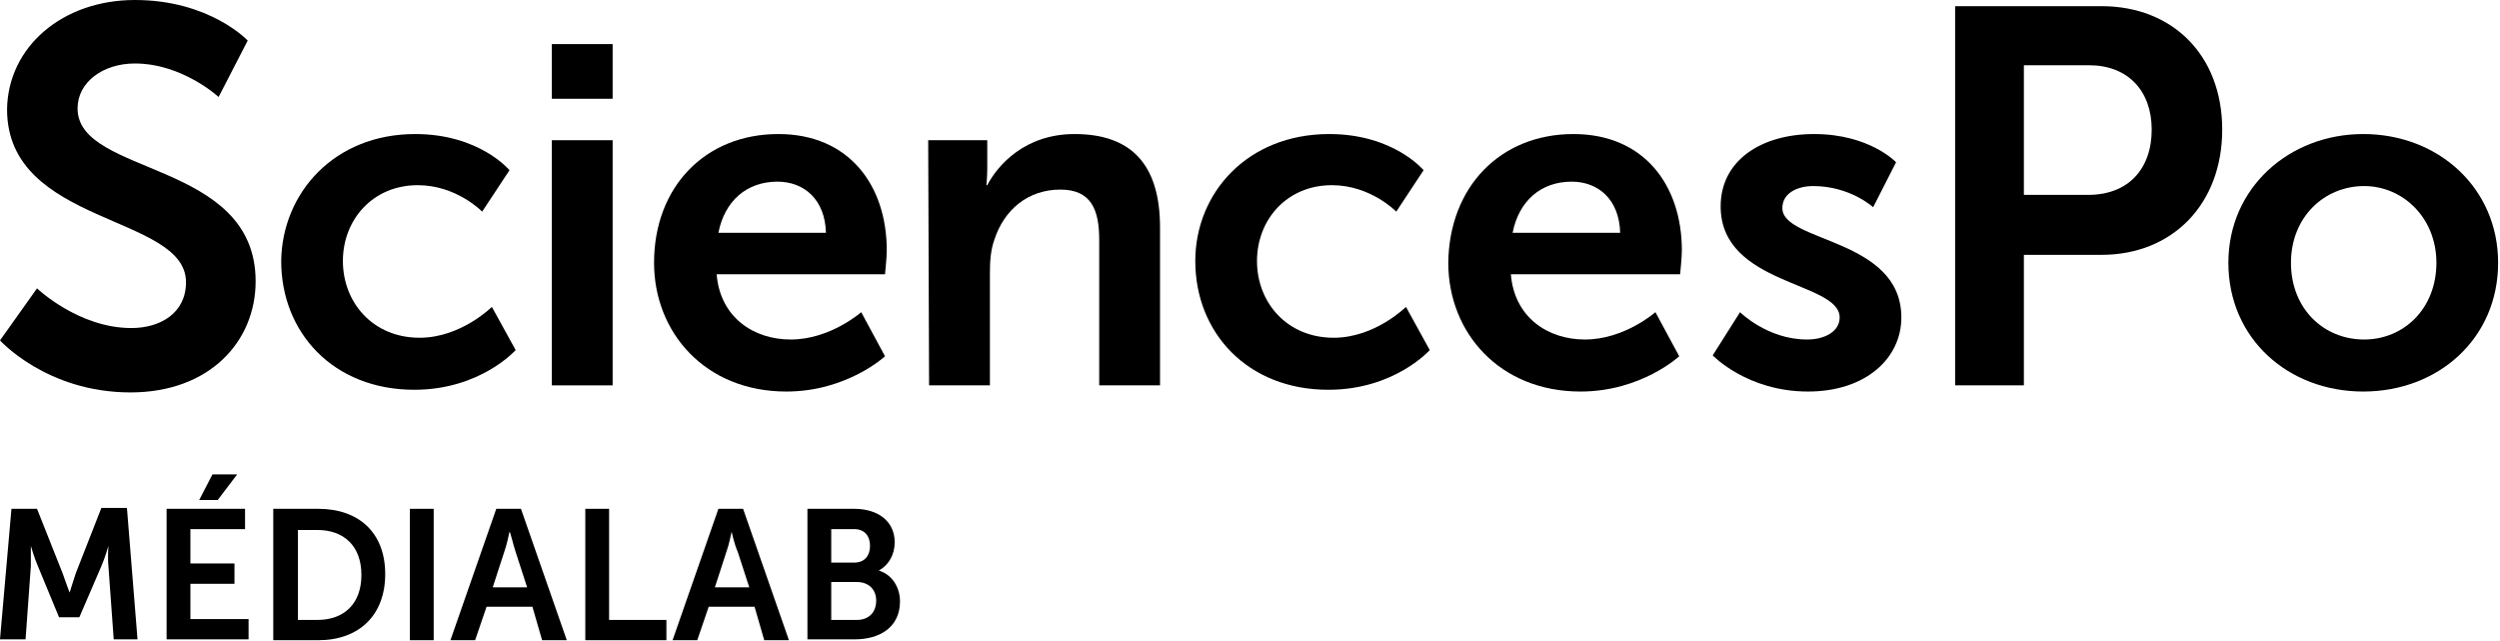
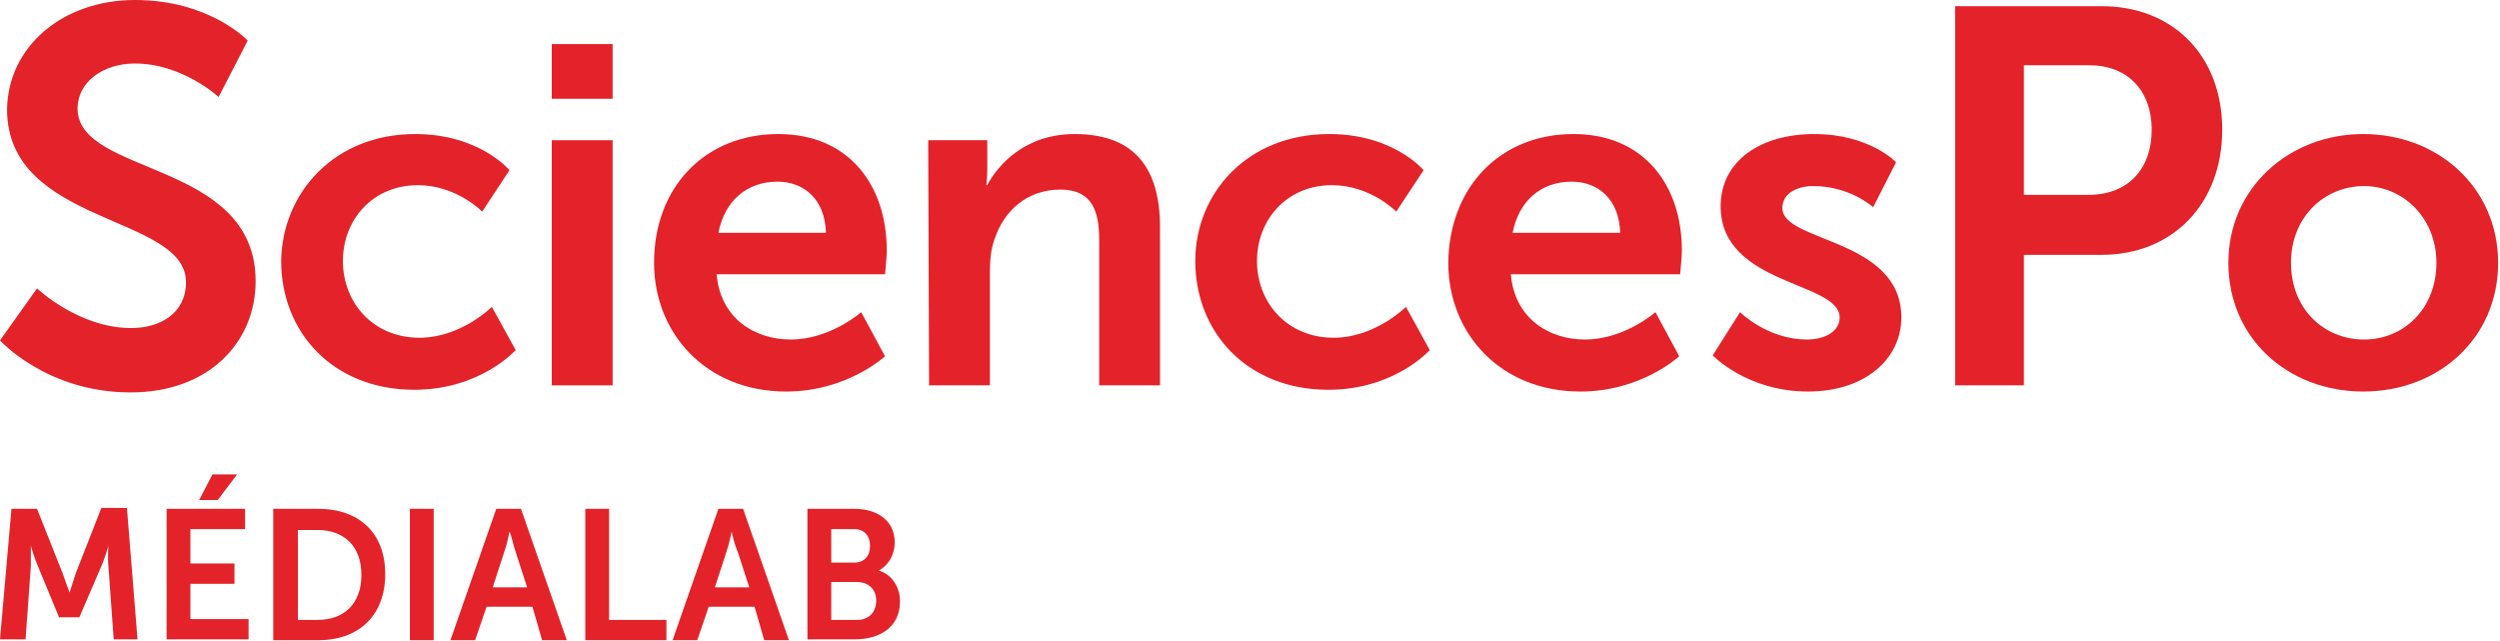
<svg xmlns="http://www.w3.org/2000/svg" version="1.1" id="medialab-logo-svg" x="0px" y="0px" viewBox="0 0 283.5 72.6" xml:space="preserve" aria-hidden="true">
-   <g>
+   <g style="fill:#e42229">
    <path class="st0" d="M4.2,32.7c0,0,4.7,4.5,10.7,4.5c3.3,0,6.2-1.7,6.2-5.2c0-7.7-20.3-6.4-20.3-19.6C0.9,5.3,7.1,0,15.3,0 c8.5,0,12.8,4.6,12.8,4.6L24.8,11c0,0-4.1-3.8-9.5-3.8c-3.6,0-6.5,2.1-6.5,5.1C8.8,20,29,18.1,29,31.9c0,6.8-5.2,12.6-14.2,12.6 C5.3,44.5,0,38.6,0,38.6L4.2,32.7z" />
    <path class="st0" d="M47.1,15.2c7.3,0,10.7,4.1,10.7,4.1l-3.1,4.7c0,0-2.9-3-7.3-3c-5.1,0-8.5,3.9-8.5,8.6c0,4.7,3.4,8.7,8.7,8.7 c4.7,0,8.2-3.5,8.2-3.5l2.7,4.9c0,0-4,4.5-11.5,4.5c-9.2,0-15.1-6.5-15.1-14.6C32,21.9,37.9,15.2,47.1,15.2" />
    <path class="st0" d="M62.6,5h6.9v6.2h-6.9V5z M62.6,15.9h6.9v27.8h-6.9V15.9z" />
    <path class="st0" d="M88.3,15.2c8,0,12.3,5.8,12.3,13.2c0,0.8-0.2,2.7-0.2,2.7H81.3c0.4,4.9,4.2,7.4,8.4,7.4c4.5,0,8-3.1,8-3.1 l2.7,5c0,0-4.3,4-11.2,4c-9.2,0-15-6.7-15-14.6C74.2,21.2,80,15.2,88.3,15.2 M93.7,26.4c-0.1-3.8-2.5-5.8-5.5-5.8 c-3.5,0-6,2.2-6.7,5.8H93.7z" />
    <path class="st0" d="M105.3,15.9h6.7v3.2c0,1-0.1,1.9-0.1,1.9h0.1c1.2-2.3,4.3-5.8,9.9-5.8c6.2,0,9.7,3.2,9.7,10.6v17.9h-6.9V27.2 c0-3.4-0.9-5.7-4.4-5.7c-3.7,0-6.4,2.3-7.5,5.7c-0.4,1.1-0.5,2.4-0.5,3.7v12.8h-6.9L105.3,15.9L105.3,15.9z" />
    <path class="st0" d="M150.8,15.2c7.3,0,10.7,4.1,10.7,4.1l-3.1,4.7c0,0-2.9-3-7.3-3c-5.1,0-8.5,3.9-8.5,8.6c0,4.7,3.4,8.7,8.7,8.7 c4.7,0,8.2-3.5,8.2-3.5l2.7,4.9c0,0-4,4.5-11.5,4.5c-9.2,0-15.1-6.5-15.1-14.6C135.6,21.9,141.5,15.2,150.8,15.2" />
    <path class="st0" d="M178.5,15.2c8,0,12.3,5.8,12.3,13.2c0,0.8-0.2,2.7-0.2,2.7h-19.2c0.4,4.9,4.2,7.4,8.4,7.4c4.5,0,8-3.1,8-3.1 l2.7,5c0,0-4.3,4-11.2,4c-9.2,0-15-6.7-15-14.6C164.4,21.2,170.2,15.2,178.5,15.2 M183.8,26.4c-0.1-3.8-2.5-5.8-5.5-5.8 c-3.5,0-6,2.2-6.7,5.8H183.8z" />
    <path class="st0" d="M197.4,35.4c0,0,3.1,3.1,7.6,3.1c2,0,3.7-0.9,3.7-2.5c0-4.1-13.5-3.6-13.5-12.6c0-5.2,4.6-8.2,10.6-8.2 c6.3,0,9.3,3.2,9.3,3.2l-2.6,5.1c0,0-2.6-2.4-6.8-2.4c-1.8,0-3.5,0.8-3.5,2.5c0,3.9,13.5,3.4,13.5,12.4c0,4.6-4,8.4-10.6,8.4 c-6.9,0-10.8-4.1-10.8-4.1L197.4,35.4z" />
    <path class="st0" d="M221.8,0.7h16.6c8.1,0,13.7,5.6,13.7,14s-5.6,14.2-13.7,14.2h-8.8v14.8h-7.8V0.7z M236.9,22.1 c4.5,0,7.2-2.9,7.2-7.4c0-4.4-2.7-7.3-7.1-7.3h-7.4v14.7H236.9z" />
    <path class="st0" d="M268.1,15.2c8.5,0,15.3,6.1,15.3,14.6c0,8.6-6.8,14.6-15.3,14.6c-8.5,0-15.3-6-15.3-14.6 C252.8,21.3,259.7,15.2,268.1,15.2 M268.2,38.5c4.5,0,8.2-3.5,8.2-8.7c0-5.1-3.8-8.7-8.2-8.7c-4.5,0-8.3,3.5-8.3,8.7 C259.9,35,263.6,38.5,268.2,38.5" />
    <path class="st0" d="M1.3,57.7h2.9L7.1,65c0.3,0.9,0.8,2.2,0.8,2.2h0c0,0,0.4-1.3,0.7-2.2l2.9-7.4h2.9l1.2,14.9h-2.7l-0.6-8.3 c-0.1-1,0-2.3,0-2.3h0c0,0-0.4,1.4-0.8,2.3L9,70H6.7l-2.4-5.8c-0.4-0.9-0.8-2.3-0.8-2.3h0c0,0,0,1.3,0,2.3l-0.6,8.3H0L1.3,57.7z" />
    <path class="st0" d="M18.9,57.7h8.9V60h-6.2v3.9h5v2.3h-5v4h6.6v2.3h-9.3C18.9,72.6,18.9,57.7,18.9,57.7z M24.1,53.8h2.8l-2.2,2.9 h-2.1L24.1,53.8z" />
    <path class="st0" d="M31,57.7h5.1c4.6,0,7.6,2.7,7.6,7.4c0,4.7-3,7.5-7.6,7.5H31V57.7z M36,70.3c3,0,5-1.8,5-5.1c0-3.3-2-5.1-5-5.1 h-2.2v10.2L36,70.3L36,70.3z" />
    <rect x="46.5" y="57.7" class="st0" width="2.7" height="14.9" />
    <path class="st0" d="M60.4,68.8h-5.2l-1.3,3.8h-2.8l5.2-14.9h2.8l5.2,14.9h-2.8L60.4,68.8z M57.8,60.3c0,0-0.3,1.5-0.6,2.3l-1.3,4 h3.9l-1.3-4C58.2,61.7,57.9,60.3,57.8,60.3L57.8,60.3z" />
    <polygon class="st0" points="66.4,57.7 69.1,57.7 69.1,70.3 75.6,70.3 75.6,72.6 66.4,72.6  " />
    <path class="st0" d="M85.6,68.8h-5.2l-1.3,3.8h-2.8l5.2-14.9h2.8l5.2,14.9h-2.8L85.6,68.8z M83,60.3c0,0-0.3,1.5-0.6,2.3l-1.3,4 h3.9l-1.3-4C83.3,61.7,83,60.3,83,60.3L83,60.3z" />
    <path class="st0" d="M91.6,57.7h5.3c2.7,0,4.6,1.4,4.6,3.8c0,1.4-0.7,2.6-1.8,3.2v0c1.6,0.5,2.4,2,2.4,3.5c0,3-2.4,4.3-5.1,4.3 h-5.4L91.6,57.7L91.6,57.7z M96.9,63.8c1.2,0,1.8-0.8,1.8-1.9S98.1,60,96.9,60h-2.6v3.8H96.9z M97.2,70.3c1.4,0,2.2-0.9,2.2-2.2 c0-1.2-0.8-2.1-2.2-2.1h-2.9v4.3H97.2z" />
  </g>
</svg>
